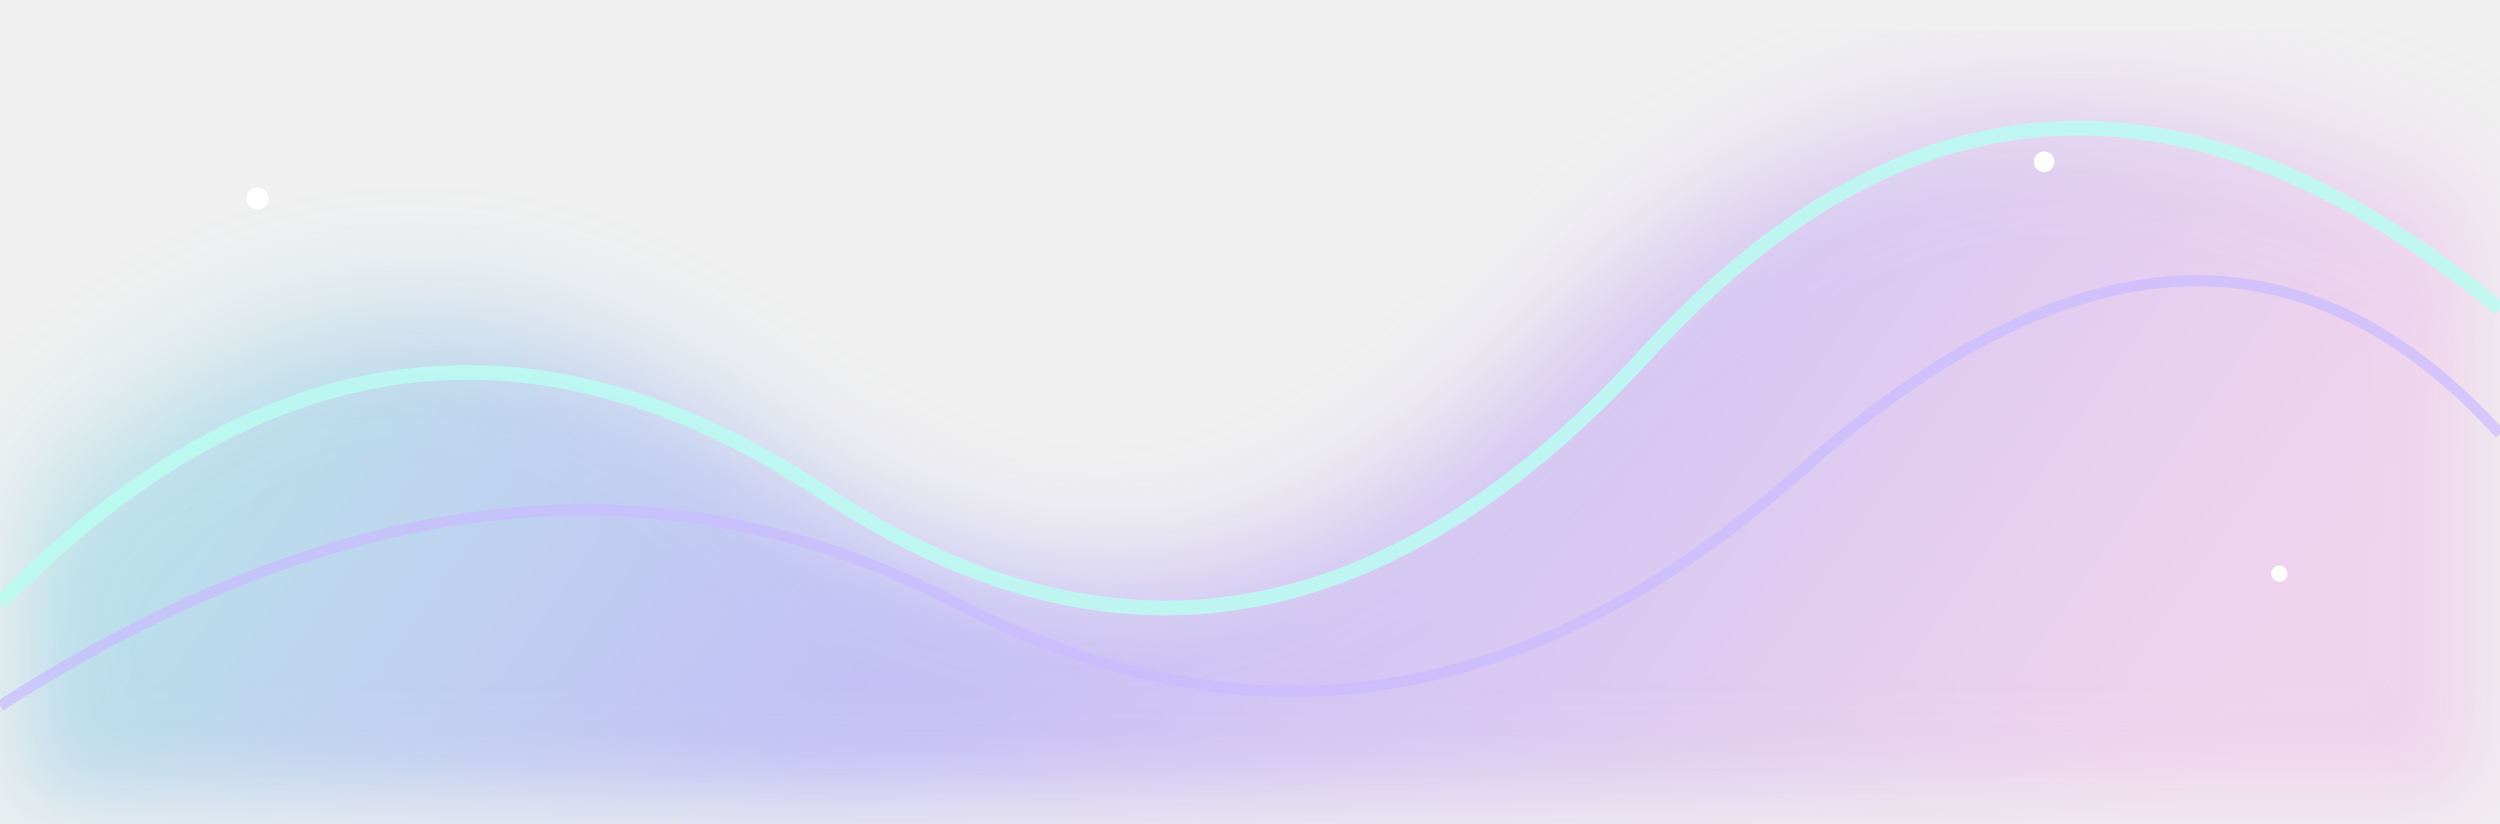
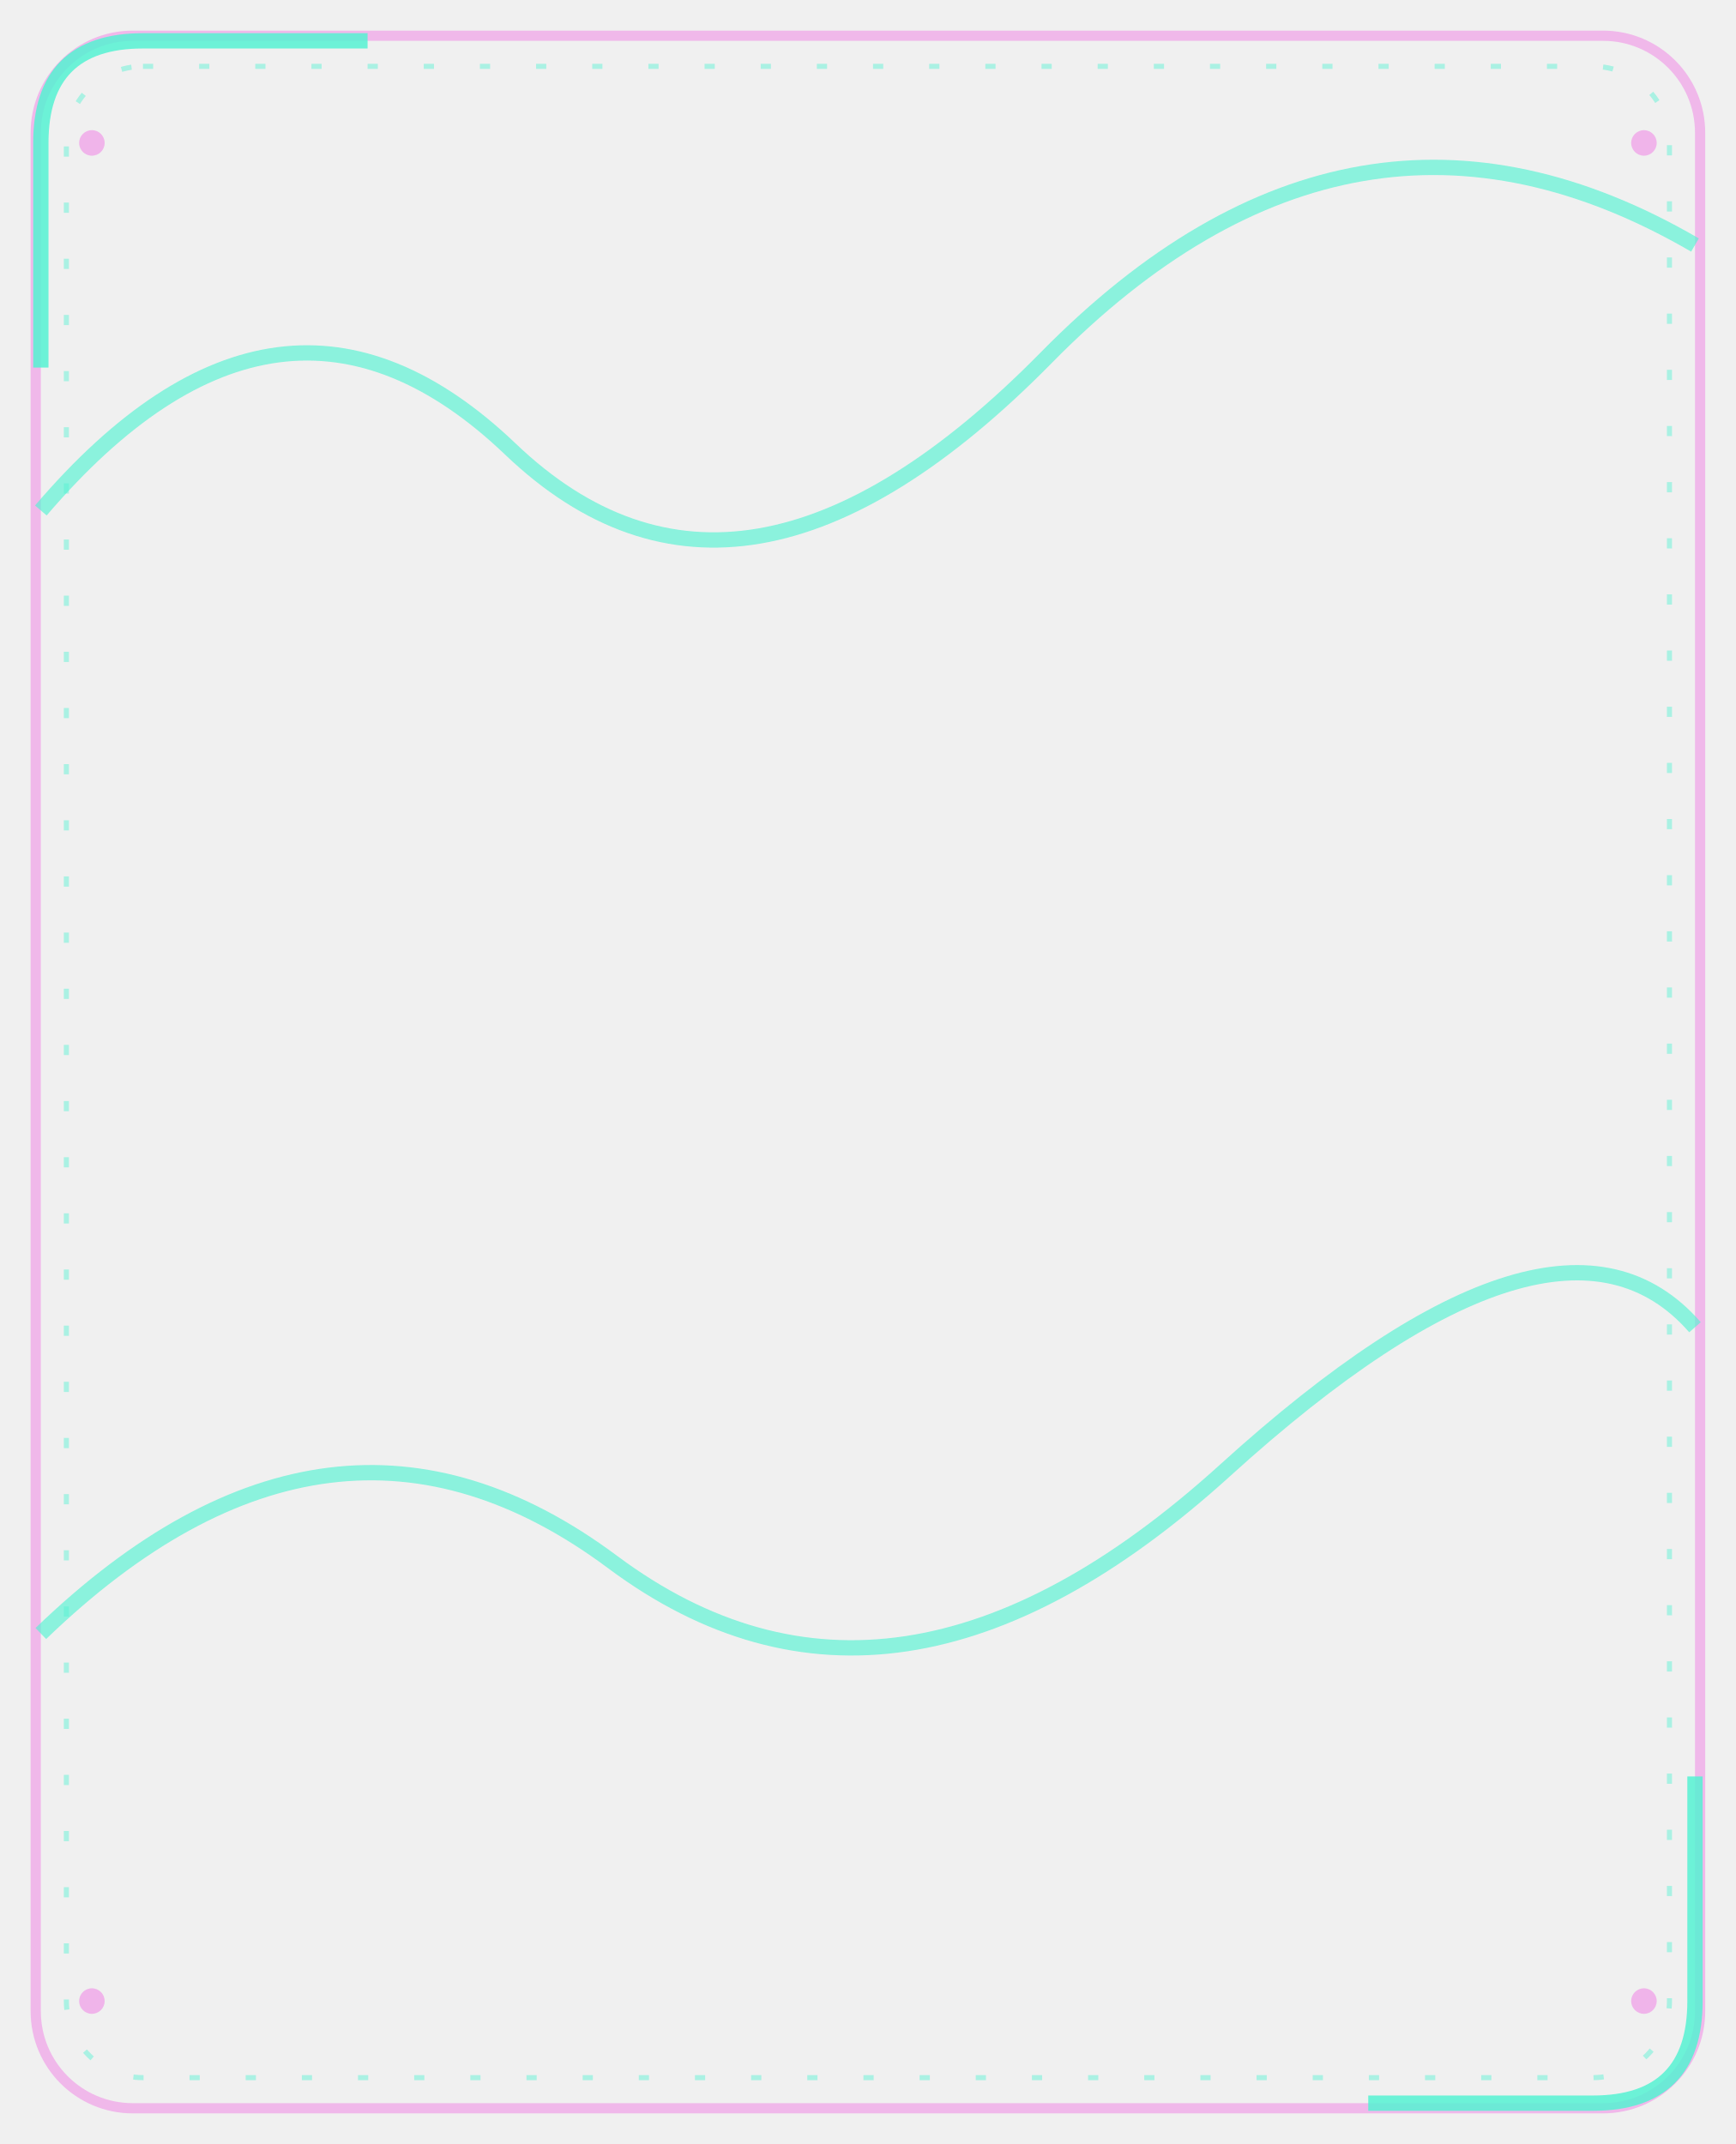
- <svg xmlns="http://www.w3.org/2000/svg" viewBox="0 0 340 112" width="340" height="112" preserveAspectRatio="xMidYMid meet">
-   <defs>
-     <linearGradient id="a" x2="1" y2=".2">
-       <stop stop-color="#55f2d2" />
-       <stop offset=".5" stop-color="#7c6cff" />
-       <stop offset="1" stop-color="#f0a5e8" />
-     </linearGradient>
-     <filter id="b">
-       <feGaussianBlur stdDeviation="8" />
-     </filter>
-   </defs>
-   <path d="M0 73 Q48 19 103 61T211 47T340 30V112H0Z" fill="url(#a)" opacity=".38" filter="url(#b)" />
-   <path d="M0 82 Q53 28 112 67T224 48T340 42" fill="none" stroke="#bafcf1" stroke-width="2" opacity=".85" />
-   <path d="M0 96 Q70 51 130 82T245 64T340 59" fill="none" stroke="#c9baff" stroke-width="1.5" opacity=".7" />
-   <g fill="#fff">
-     <circle cx="35" cy="27" r="1.5" />
-     <circle cx="278" cy="22" r="1.4" />
-     <circle cx="310" cy="78" r="1.1" />
+ <svg xmlns="http://www.w3.org/2000/svg" viewBox="0 0 340 420" width="340" height="420" preserveAspectRatio="none">
+   <rect x="7" y="7" width="326" height="406" rx="19" fill="none" stroke="#f0a5e8" stroke-width="2" opacity=".75" />
+   <rect x="13" y="13" width="314" height="394" rx="15" fill="none" stroke="#55f2d2" stroke-width="1" stroke-dasharray="2 9" opacity=".45" />
+   <path d="M8 100Q55 45 100 88T205 70T332 48M8 320Q65 265 120 306T240 288T332 260" fill="none" stroke="#55f2d2" stroke-width="3" opacity=".65" />
+   <g fill="#f0a5e8" opacity=".8">
+     <circle cx="18" cy="28" r="2.5" />
+     <circle cx="322" cy="28" r="2.5" />
+     <circle cx="18" cy="392" r="2.5" />
+     <circle cx="322" cy="392" r="2.5" />
  </g>
+   <path d="M8 72V28Q8 8 28 8h44M332 348v44q0 20-20 20h-44" fill="none" stroke="#55f2d2" stroke-width="3" opacity=".85" />
</svg>
